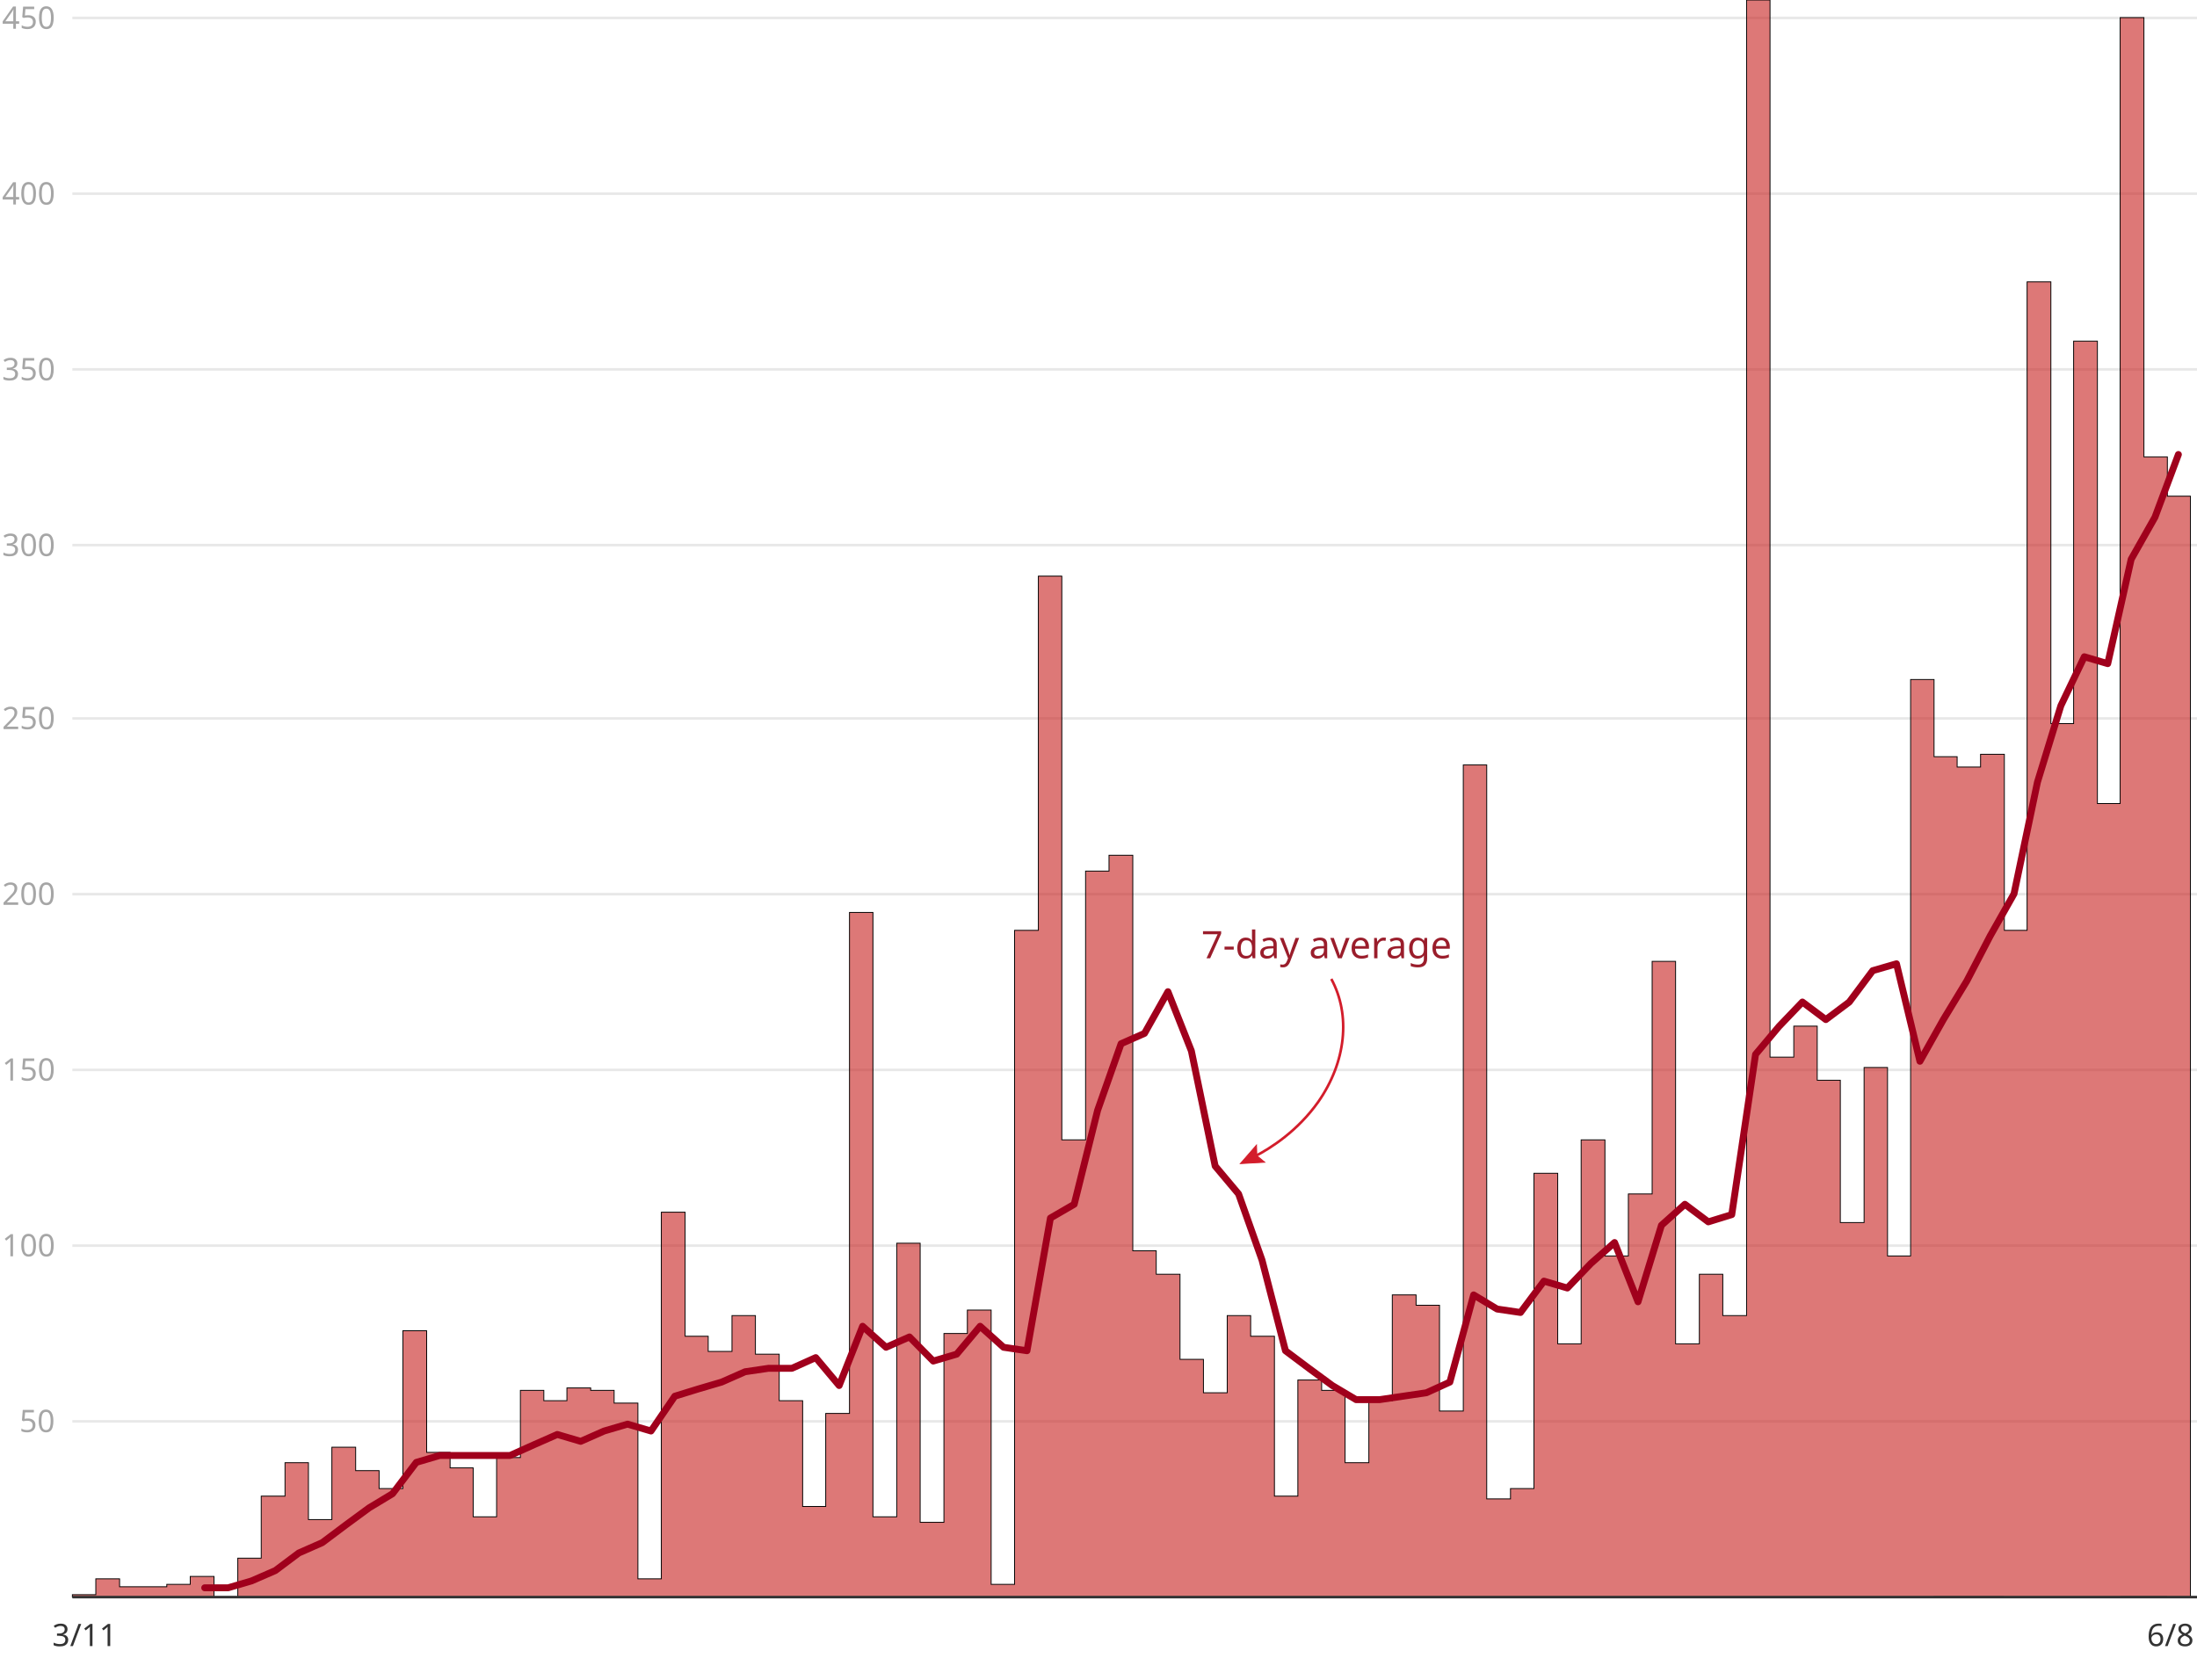
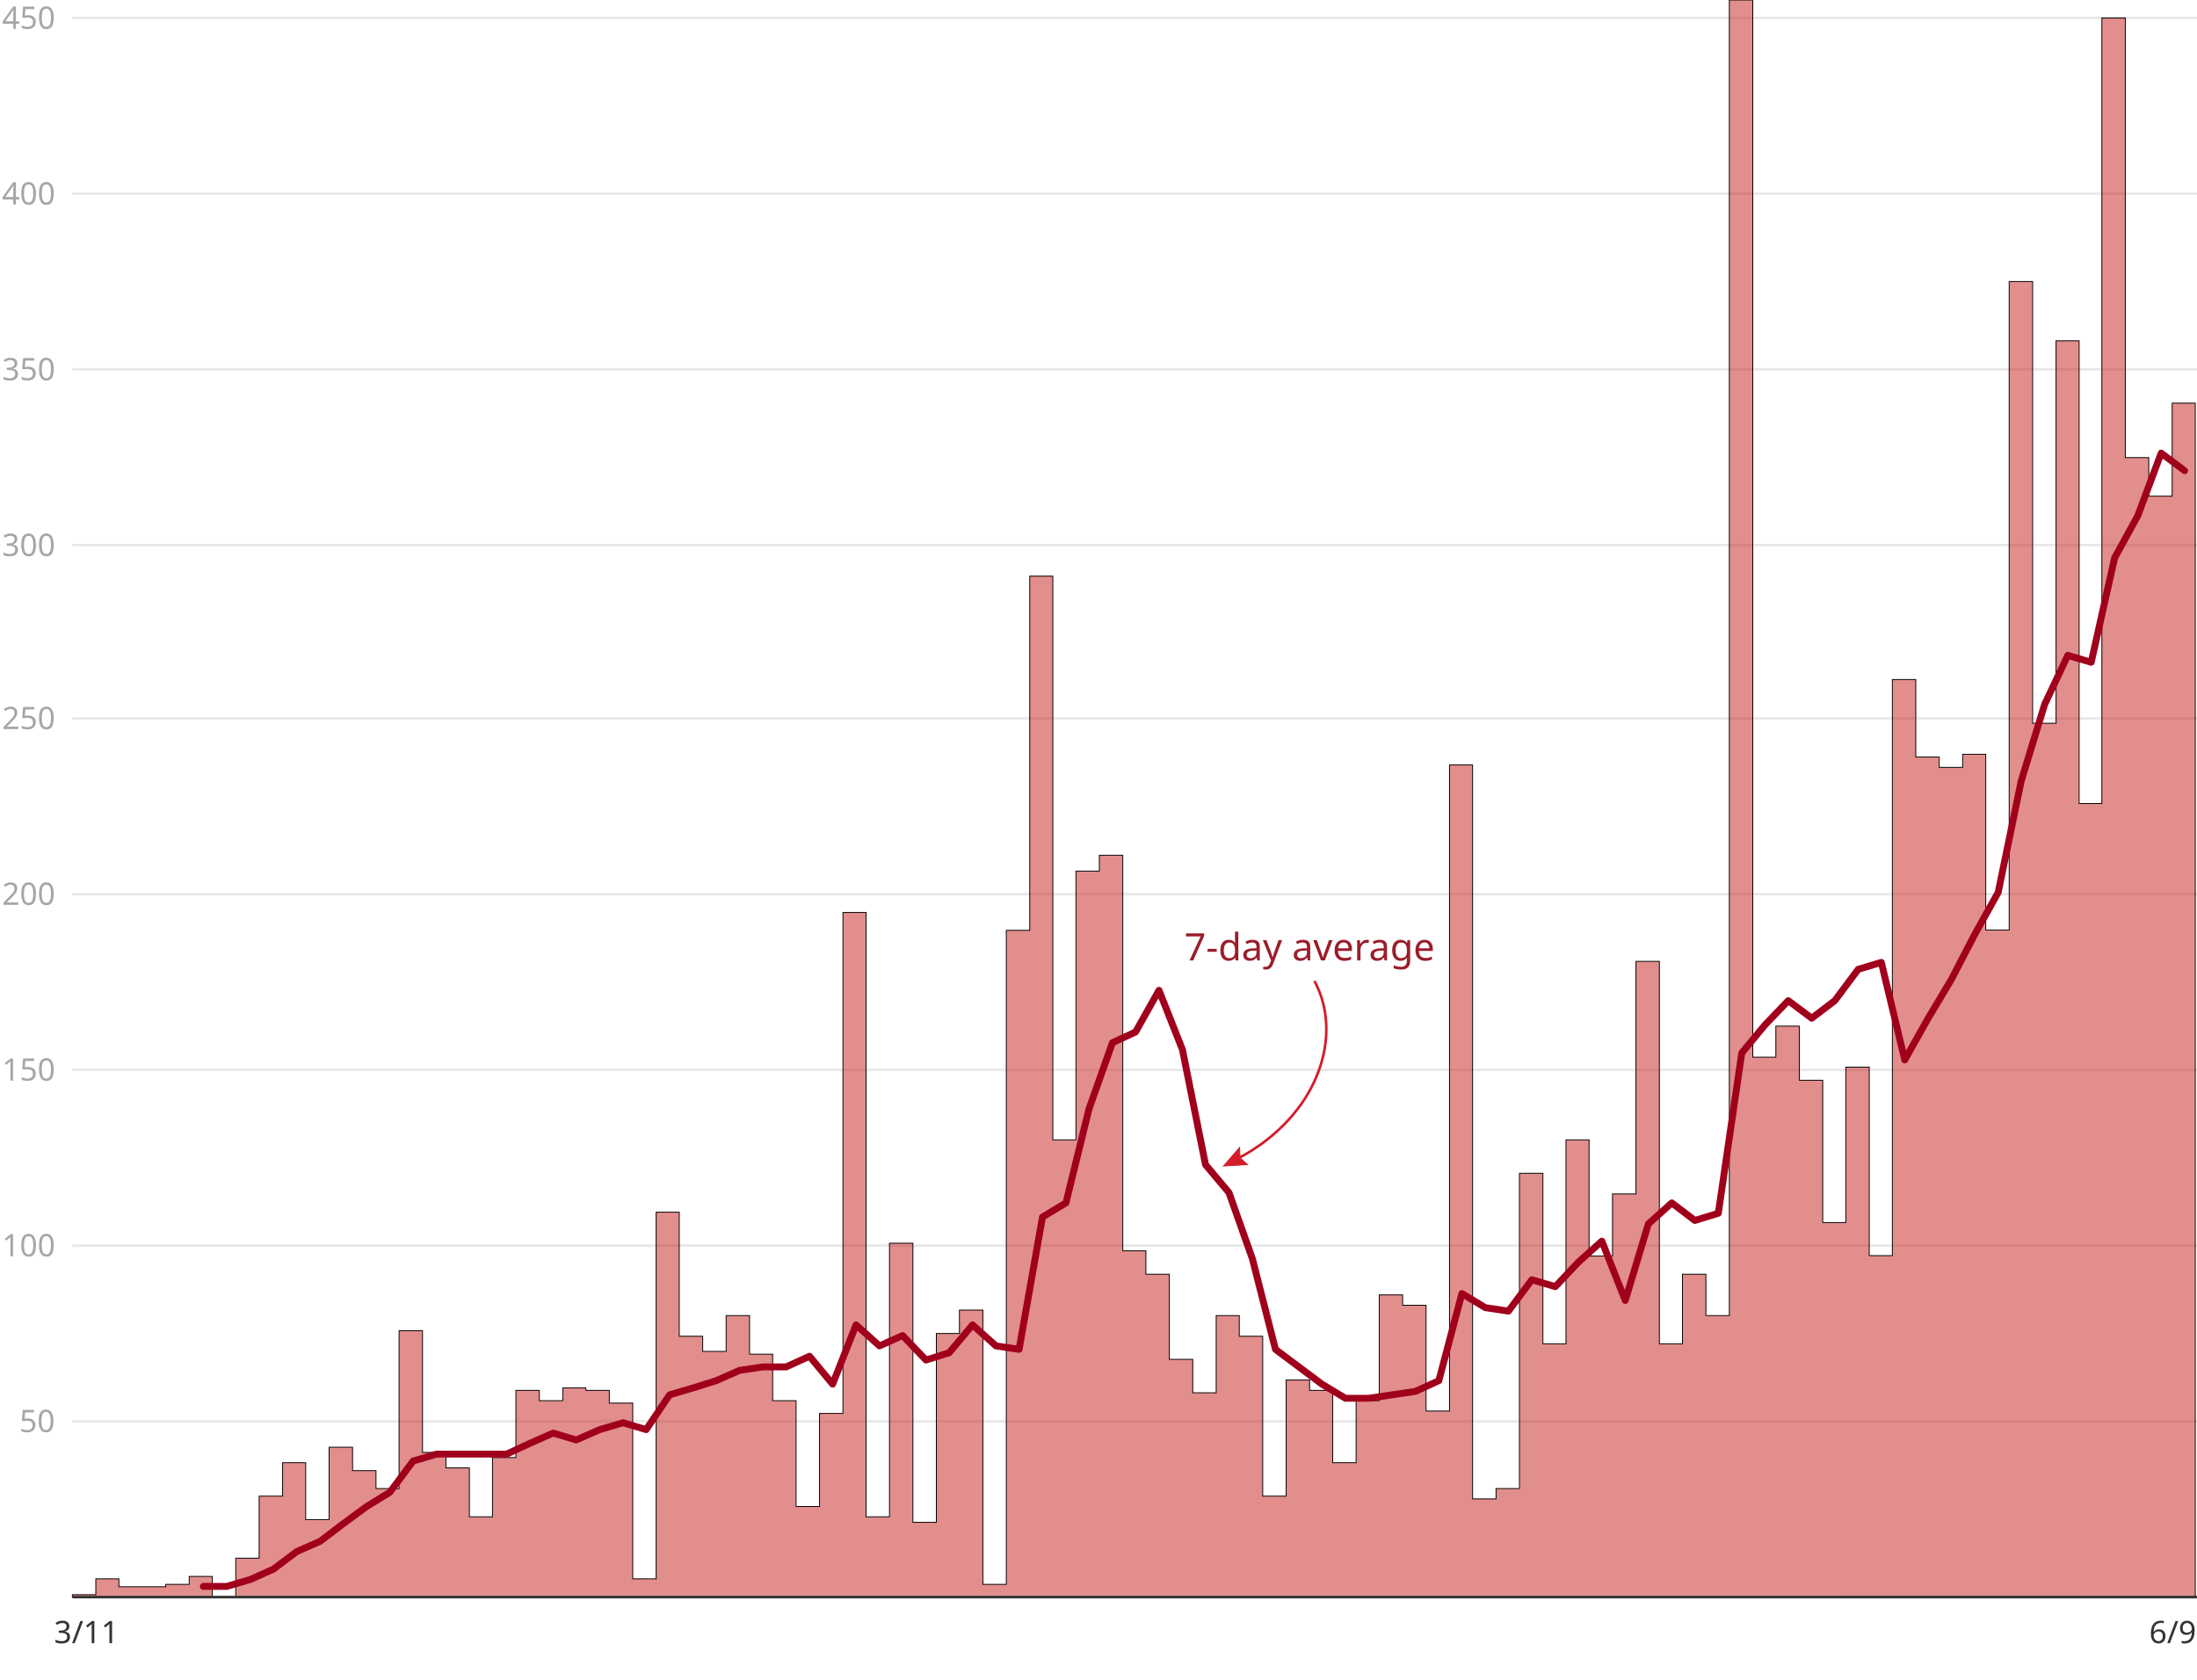
<svg xmlns="http://www.w3.org/2000/svg" xmlns:xlink="http://www.w3.org/1999/xlink" version="1.1" id="Layer_1" x="0px" y="0px" viewBox="0 0 637.5 487.5" style="enable-background:new 0 0 637.5 487.5;" xml:space="preserve">
  <style type="text/css">
	.st0{clip-path:url(#SVGID_2_);}
	.st1{clip-path:url(#SVGID_4_);fill:none;stroke:#E8E8E8;stroke-width:0.75;stroke-miterlimit:10;}
	.st2{clip-path:url(#SVGID_4_);fill:#C71E1D;}
	.st3{clip-path:url(#SVGID_4_);}
- 	.st4{fill:#C71E1D;fill-opacity:0.6;stroke:#000000;stroke-width:0.25;stroke-miterlimit:10;}
+ 	.st4{fill:#C71E1D;fill-opacity:0.5;stroke:#000000;stroke-width:0.25;stroke-miterlimit:10;}
	.st5{clip-path:url(#SVGID_4_);fill:none;stroke:#333333;stroke-width:0.75;stroke-miterlimit:10;}
	.st6{fill:#A6A6A6;}
	.st7{font-family:'Roboto-Regular';}
	.st8{font-size:9px;}
	.st9{fill:none;stroke:#A0001C;stroke-width:2;stroke-linecap:round;stroke-linejoin:round;stroke-miterlimit:10;}
	.st10{fill:#9A1D2B;}
	.st11{font-family:'ArialMT';}
	.st12{font-size:11px;}
	.st13{fill:none;stroke:#D31D2B;stroke-width:0.75;stroke-miterlimit:10;}
	.st14{fill:#D31D2B;stroke:#D31D2B;stroke-width:0.25;stroke-miterlimit:10;}
	.st15{fill:#333333;}
</style>
  <g>
    <defs>
      <rect id="SVGID_1_" width="637.5" height="487.5" />
    </defs>
    <clipPath id="SVGID_2_">
      <use xlink:href="#SVGID_1_" style="overflow:visible;" />
    </clipPath>
    <g class="st0">
      <defs>
        <rect id="SVGID_3_" width="637.5" height="483" />
      </defs>
      <clipPath id="SVGID_4_">
        <use xlink:href="#SVGID_3_" style="overflow:visible;" />
      </clipPath>
      <line class="st1" x1="21" y1="5.2" x2="637.5" y2="5.2" />
      <line class="st1" x1="21" y1="56.2" x2="637.5" y2="56.2" />
      <line class="st1" x1="21" y1="107.2" x2="637.5" y2="107.2" />
      <line class="st1" x1="21" y1="158.2" x2="637.5" y2="158.2" />
      <line class="st1" x1="21" y1="208.5" x2="637.5" y2="208.5" />
      <line class="st1" x1="21" y1="259.5" x2="637.5" y2="259.5" />
      <line class="st1" x1="21" y1="310.5" x2="637.5" y2="310.5" />
      <line class="st1" x1="21" y1="361.5" x2="637.5" y2="361.5" />
      <line class="st1" x1="21" y1="412.5" x2="637.5" y2="412.5" />
-       <path class="st2" d="M62.1,463.5h6.8H62.1z" />
+       <path class="st2" d="M61.6,463.5h6.8H61.6z" />
      <g class="st3">
-         <polygon class="st4" points="55.2,459.8 48.4,459.8 48.4,460.5 41.5,460.5 34.7,460.5 34.7,458.2 27.8,458.2 27.8,462.8      21,462.8 21,463.5 27.8,463.5 34.7,463.5 41.5,463.5 48.4,463.5 55.2,463.5 62.1,463.5 62.1,457.5 55.2,457.5    " />
-         <polygon class="st4" points="628.9,144 628.9,132.6 622.1,132.6 622.1,5.1 615.2,5.1 615.2,233.2 608.6,233.2 608.6,99 601.7,99      601.7,210 595.1,210 595.1,81.8 588.2,81.8 588.2,270 581.6,270 581.6,218.9 574.7,218.9 574.7,222.6 567.9,222.6 567.9,219.6      561.2,219.6 561.2,197.2 554.4,197.2 554.4,364.5 547.7,364.5 547.7,309.8 540.9,309.8 540.9,354.8 534,354.8 534,313.5      527.3,313.5 527.3,297.8 520.5,297.8 520.5,306.8 513.6,306.8 513.6,0 506.8,0 506.8,381.8 499.9,381.8 499.9,369.8 493.1,369.8      493.1,390 486.2,390 486.2,279 479.4,279 479.4,346.5 472.5,346.5 472.5,364.5 465.7,364.5 465.7,330.8 458.8,330.8 458.8,390      452,390 452,340.5 445.1,340.5 445.1,432 438.3,432 438.3,435 431.4,435 431.4,222 424.6,222 424.6,409.5 417.7,409.5      417.7,378.8 410.9,378.8 410.9,375.8 404,375.8 404,406.5 397.2,406.5 397.2,424.5 390.3,424.5 390.3,403.5 383.5,403.5      383.5,400.5 376.6,400.5 376.6,434.2 369.8,434.2 369.8,387.8 362.9,387.8 362.9,381.8 356.1,381.8 356.1,404.2 349.2,404.2      349.2,394.5 342.4,394.5 342.4,369.8 335.5,369.8 335.5,363 328.7,363 328.7,248.2 321.8,248.2 321.8,252.8 315,252.8 315,330.8      308.1,330.8 308.1,167.2 301.3,167.2 301.3,270 294.4,270 294.4,459.8 287.6,459.8 287.6,380.2 280.7,380.2 280.7,387 273.9,387      273.9,441.8 267,441.8 267,360.8 260.2,360.8 260.2,440.2 253.3,440.2 253.3,264.8 246.5,264.8 246.5,410.2 239.6,410.2      239.6,437.2 232.9,437.2 232.9,406.5 226.1,406.5 226.1,393 219.2,393 219.2,381.8 212.4,381.8 212.4,392.2 205.5,392.2      205.5,387.8 198.8,387.8 198.8,351.8 191.9,351.8 191.9,458.2 185.1,458.2 185.1,407.2 178.2,407.2 178.2,403.5 171.4,403.5      171.4,402.8 164.5,402.8 164.5,406.5 157.8,406.5 157.8,403.5 151,403.5 151,423 144.1,423 144.1,440.2 137.3,440.2 137.3,426      130.6,426 130.6,421.5 123.8,421.5 123.8,386.2 116.9,386.2 116.9,432 110,432 110,426.8 103.2,426.8 103.2,420 96.3,420      96.3,441 89.5,441 89.5,424.5 82.7,424.5 82.7,434.2 75.8,434.2 75.8,452.2 69,452.2 69,463.5 75.8,463.5 82.7,463.5 89.5,463.5      96.3,463.5 103.2,463.5 110,463.5 116.9,463.5 123.8,463.5 130.4,463.5 130.6,463.5 137.3,463.5 144.1,463.5 151,463.5      157.8,463.5 164.5,463.5 164.7,463.5 171.4,463.5 178.2,463.5 185.1,463.5 191.9,463.5 198.7,463.5 198.8,463.5 205.5,463.5      212.4,463.5 219.2,463.5 226.1,463.5 232.8,463.5 232.9,463.5 239.6,463.5 246.5,463.5 253.3,463.5 260.2,463.5 267,463.5      273.9,463.5 280.7,463.5 280.7,463.5 287.6,463.5 294.4,463.5 301.3,463.5 308.1,463.5 315,463.5 315,463.5 321.8,463.5      328.7,463.5 335.5,463.5 342.4,463.5 349.2,463.5 349.2,463.5 356.1,463.5 362.9,463.5 369.8,463.5 376.6,463.5 383.5,463.5      383.5,463.5 390.3,463.5 397.2,463.5 404,463.5 410.9,463.5 417.7,463.5 417.7,463.5 424.6,463.5 431.4,463.5 438.3,463.5      445.1,463.5 452,463.5 452,463.5 458.8,463.5 465.7,463.5 472.5,463.5 479.4,463.5 486.2,463.5 486.2,463.5 493.1,463.5      499.9,463.5 506.8,463.5 513.6,463.5 520.5,463.5 527.2,463.5 527.3,463.5 534,463.5 540.9,463.5 547.5,463.5 547.7,463.5      554.4,463.5 561.2,463.5 561.2,463.4 567.9,463.4 574.7,463.4 581.4,463.4 581.4,463.5 588.2,463.5 594.9,463.5 595.1,463.5      601.7,463.5 608.6,463.5 615.4,463.5 615.4,463.4 622.1,463.4 628.7,463.4 628.7,463.5 635.6,463.5 635.6,144    " />
+         <polygon class="st4" points="54.9,459.8 48.1,459.8 48.1,460.5 41.3,460.5 34.5,460.5 34.5,458.2 27.8,458.2 27.8,462.8      21,462.8 21,463.5 27.8,463.5 34.5,463.5 41.3,463.5 48.1,463.5 54.9,463.5 61.6,463.5 61.6,457.5 54.9,457.5    " />
+         <polygon class="st4" points="630.3,117 630.3,144 623.5,144 623.5,132.8 616.7,132.8 616.7,5.2 609.9,5.2 609.9,233.2      603.3,233.2 603.3,98.9 596.6,98.9 596.6,209.9 589.8,209.9 589.8,81.7 583,81.7 583,269.9 576.2,269.9 576.2,218.9 569.5,218.9      569.5,222.7 562.7,222.7 562.7,219.7 555.9,219.7 555.9,197.2 549.1,197.2 549.1,364.4 542.4,364.4 542.4,309.7 535.6,309.7      535.6,354.8 528.9,354.8 528.9,313.5 522.1,313.5 522.1,297.8 515.3,297.8 515.3,306.8 508.6,306.8 508.6,0 501.8,0 501.8,381.8      495,381.8 495,369.8 488.2,369.8 488.2,390 481.5,390 481.5,279 474.7,279 474.7,346.5 467.9,346.5 467.9,364.5 461.1,364.5      461.1,330.8 454.4,330.8 454.4,390 447.7,390 447.7,340.5 440.9,340.5 440.9,432 434.1,432 434.1,435 427.3,435 427.3,222      420.6,222 420.6,409.5 413.8,409.5 413.8,378.8 407,378.8 407,375.8 400.2,375.8 400.2,406.5 393.5,406.5 393.5,424.5      386.7,424.5 386.7,403.5 380,403.5 380,400.5 373.2,400.5 373.2,434.2 366.4,434.2 366.4,387.8 359.6,387.8 359.6,381.8      352.9,381.8 352.9,404.2 346.1,404.2 346.1,394.5 339.3,394.5 339.3,369.8 332.5,369.8 332.5,363 325.8,363 325.8,248.2      319,248.2 319,252.8 312.2,252.8 312.2,330.8 305.5,330.8 305.5,167.2 298.8,167.2 298.8,270 292,270 292,459.8 285.2,459.8      285.2,380.2 278.4,380.2 278.4,387 271.7,387 271.7,441.8 264.9,441.8 264.9,360.8 258.1,360.8 258.1,440.2 251.3,440.2      251.3,264.8 244.6,264.8 244.6,410.2 237.8,410.2 237.8,437.2 231,437.2 231,406.5 224.2,406.5 224.2,393 217.5,393 217.5,381.8      210.7,381.8 210.7,392.2 203.9,392.2 203.9,387.8 197.1,387.8 197.1,351.8 190.4,351.8 190.4,458.2 183.6,458.2 183.6,407.2      176.8,407.2 176.8,403.5 170,403.5 170,402.8 163.3,402.8 163.3,406.5 156.5,406.5 156.5,403.5 149.7,403.5 149.7,423 142.9,423      142.9,440.2 136.2,440.2 136.2,426 129.4,426 129.4,421.5 122.6,421.5 122.6,386.2 115.8,386.2 115.8,432 109.1,432 109.1,426.8      102.3,426.8 102.3,420 95.5,420 95.5,441 88.7,441 88.7,424.5 82,424.5 82,434.2 75.2,434.2 75.2,452.2 68.4,452.2 68.4,463.5      75.2,463.5 82,463.5 88.7,463.5 95.5,463.5 102.3,463.5 109.1,463.5 115.8,463.5 122.6,463.5 129.4,463.5 136.2,463.5      142.9,463.5 149.7,463.5 156.5,463.5 163.3,463.5 170,463.5 176.8,463.5 176.8,463.5 183.6,463.5 190.4,463.5 197.1,463.5      203.9,463.5 210.7,463.5 217.5,463.5 224.2,463.5 231,463.5 237.8,463.5 244.6,463.5 244.6,463.5 251.3,463.5 251.3,463.5      258.1,463.5 264.9,463.5 271.7,463.5 278.4,463.5 285.2,463.5 292,463.5 298.8,463.5 305.5,463.5 312.2,463.5 312.3,463.5      319,463.5 325.8,463.5 332.5,463.5 339.3,463.5 346.1,463.5 352.9,463.5 359.6,463.5 366.4,463.5 373.2,463.5 380,463.5      386.7,463.5 386.7,463.5 393.5,463.5 400.2,463.5 407,463.5 413.8,463.5 420.6,463.5 427.3,463.5 434.1,463.5 440.9,463.5      447.7,463.5 454.4,463.5 454.4,463.5 461.1,463.5 467.9,463.5 474.7,463.5 481.5,463.5 488.2,463.5 495,463.5 501.8,463.5      508.6,463.5 515.3,463.5 522.1,463.5 528.9,463.5 535.7,463.5 535.7,463.4 542.4,463.4 549.1,463.4 555.9,463.4 562.7,463.4      569.5,463.4 576.2,463.4 583,463.4 589.8,463.4 596.6,463.4 603.2,463.4 603.2,463.5 609.9,463.5 616.7,463.5 623.5,463.5      630.3,463.5 637,463.5 637,117    " />
      </g>
      <line class="st5" x1="21" y1="463.5" x2="637.5" y2="463.5" />
    </g>
    <g class="st0">
      <text transform="matrix(1 0 0 1 5.6426 415.5996)" class="st6 st7 st8">50</text>
    </g>
    <g class="st0">
      <text transform="matrix(1 0 0 1 0.5889 364.5996)" class="st6 st7 st8">100</text>
    </g>
    <g class="st0">
      <text transform="matrix(1 0 0 1 0.5889 313.5996)" class="st6 st7 st8">150</text>
    </g>
    <g class="st0">
      <text transform="matrix(1 0 0 1 0.5889 262.5996)" class="st6 st7 st8">200</text>
    </g>
    <g class="st0">
      <text transform="matrix(1 0 0 1 0.5889 211.5996)" class="st6 st7 st8">250</text>
    </g>
    <g class="st0">
      <text transform="matrix(1 0 0 1 0.5889 161.3496)" class="st6 st7 st8">300</text>
    </g>
    <g class="st0">
      <text transform="matrix(1 0 0 1 0.5889 110.3496)" class="st6 st7 st8">350</text>
    </g>
    <g class="st0">
      <text transform="matrix(1 0 0 1 0.5889 59.3496)" class="st6 st7 st8">400</text>
    </g>
    <g class="st0">
      <text transform="matrix(1 0 0 1 0.5889 8.3496)" class="st6 st7 st8">450</text>
    </g>
  </g>
-   <polyline class="st9" points="59.4,460.8 66.2,460.8 73,458.8 79.9,455.8 86.7,450.7 93.5,447.7 100.3,442.6 107.1,437.6   113.9,433.5 120.8,424.4 127.6,422.4 134.4,422.4 141.2,422.4 148,422.4 154.9,419.3 161.7,416.3 168.5,418.3 175.3,415.3   182.1,413.3 188.9,415.3 195.8,405.2 202.6,403.1 209.4,401.1 216.2,398.1 223,397.1 229.8,397.1 236.7,394 243.5,402.1   250.3,384.9 257.1,391 263.9,388 270.8,395 277.6,393 284.4,384.9 291.2,391 298,392 304.8,353.5 311.7,349.5 318.5,322.2   325.3,302.9 332.1,299.9 338.9,287.8 345.7,305 352.6,338.4 359.4,346.5 366.2,365.7 373,392 379.8,397.1 386.6,402.1 393.5,406.2   400.3,406.2 407.1,405.2 413.9,404.2 420.7,401.1 427.6,375.8 434.4,379.9 441.2,380.9 448,371.8 454.8,373.8 461.6,366.7   468.5,360.6 475.3,377.8 482.1,355.6 488.9,349.5 495.7,354.6 502.5,352.5 509.4,306 516.2,297.9 523,290.8 529.8,295.9   536.6,290.8 543.4,281.7 550.3,279.7 557.1,308 563.9,295.9 570.7,284.7 577.5,271.6 584.4,259.4 591.2,227 598,204.8 604.8,190.6   611.6,192.6 618.4,162.3 625.3,150.1 632.1,131.9 " />
-   <text transform="matrix(1 0 0 1 348.5883 278.1016)" class="st10 st11 st12">7-day average</text>
+   <polyline class="st9" points="59,460.4 65.8,460.4 72.6,458.4 79.3,455.4 86.1,450.3 92.9,447.3 99.6,442.2 106.4,437.2   113.1,433.1 119.9,424 126.7,422 133.4,422 140.2,422 147,422 153.7,418.9 160.5,415.9 167.2,417.9 174,414.9 180.8,412.9   187.5,414.9 194.3,404.8 201.1,402.8 207.8,400.7 214.6,397.7 221.3,396.7 228.1,396.7 234.9,393.6 241.6,401.7 248.4,384.5   255.2,390.6 261.9,387.6 268.7,394.7 275.4,392.6 282.2,384.5 289,390.6 295.7,391.6 302.5,353.2 309.3,349.1 316,321.8   322.8,302.6 329.5,299.5 336.3,287.4 343.1,304.6 349.8,338 356.6,346.1 363.4,365.3 370.1,391.6 376.9,396.7 383.6,401.7   390.4,405.8 397.2,405.8 403.9,404.8 410.7,403.8 417.5,400.7 424.2,375.4 431,379.5 437.7,380.5 444.5,371.4 451.3,373.4   458,366.3 464.8,360.2 471.6,377.4 478.3,355.2 485.1,349.1 491.8,354.2 498.6,352.1 505.4,305.6 512.1,297.5 518.9,290.4   525.7,295.5 532.4,290.4 539.2,281.3 545.9,279.3 552.7,307.6 559.5,295.5 566.2,284.3 573,271.2 579.8,259 586.5,226.6   593.3,204.4 600,190.2 606.8,192.2 613.6,161.9 620.3,149.7 627.1,131.5 633.9,136.6 " />
+   <text transform="matrix(1 0 0 1 343.6599 278.7393)" class="st10 st11 st12">7-day average</text>
  <g>
    <g>
-       <path class="st13" d="M386.3,284.1c5.7,10.5,4.3,24.1-3.8,35.7c-5.9,8.3-13.5,13.3-18.6,15.9" />
+       <path class="st13" d="M381.4,284.7c5.7,10.5,4.3,24.1-3.8,35.7c-5.9,8.3-13.5,13.3-18.6,15.9" />
      <g>
-         <polygon class="st14" points="364.6,332.3 364.7,335.4 367,337.3 359.9,337.7    " />
+         <polygon class="st14" points="359.7,333 359.8,336 362,338 355,338.4    " />
      </g>
    </g>
  </g>
  <g>
-     <text transform="matrix(1 0 0 1 622.9724 477.7161)" class="st15 st7 st8">6/8</text>
+     <text transform="matrix(1 0 0 1 623.6282 476.865)" class="st15 st7 st8">6/9</text>
  </g>
  <g>
-     <text transform="matrix(1 0 0 1 15.1514 477.7162)" class="st15 st7 st8">3/11</text>
+     <text transform="matrix(1 0 0 1 15.6834 476.8647)" class="st15 st7 st8">3/11</text>
  </g>
</svg>
